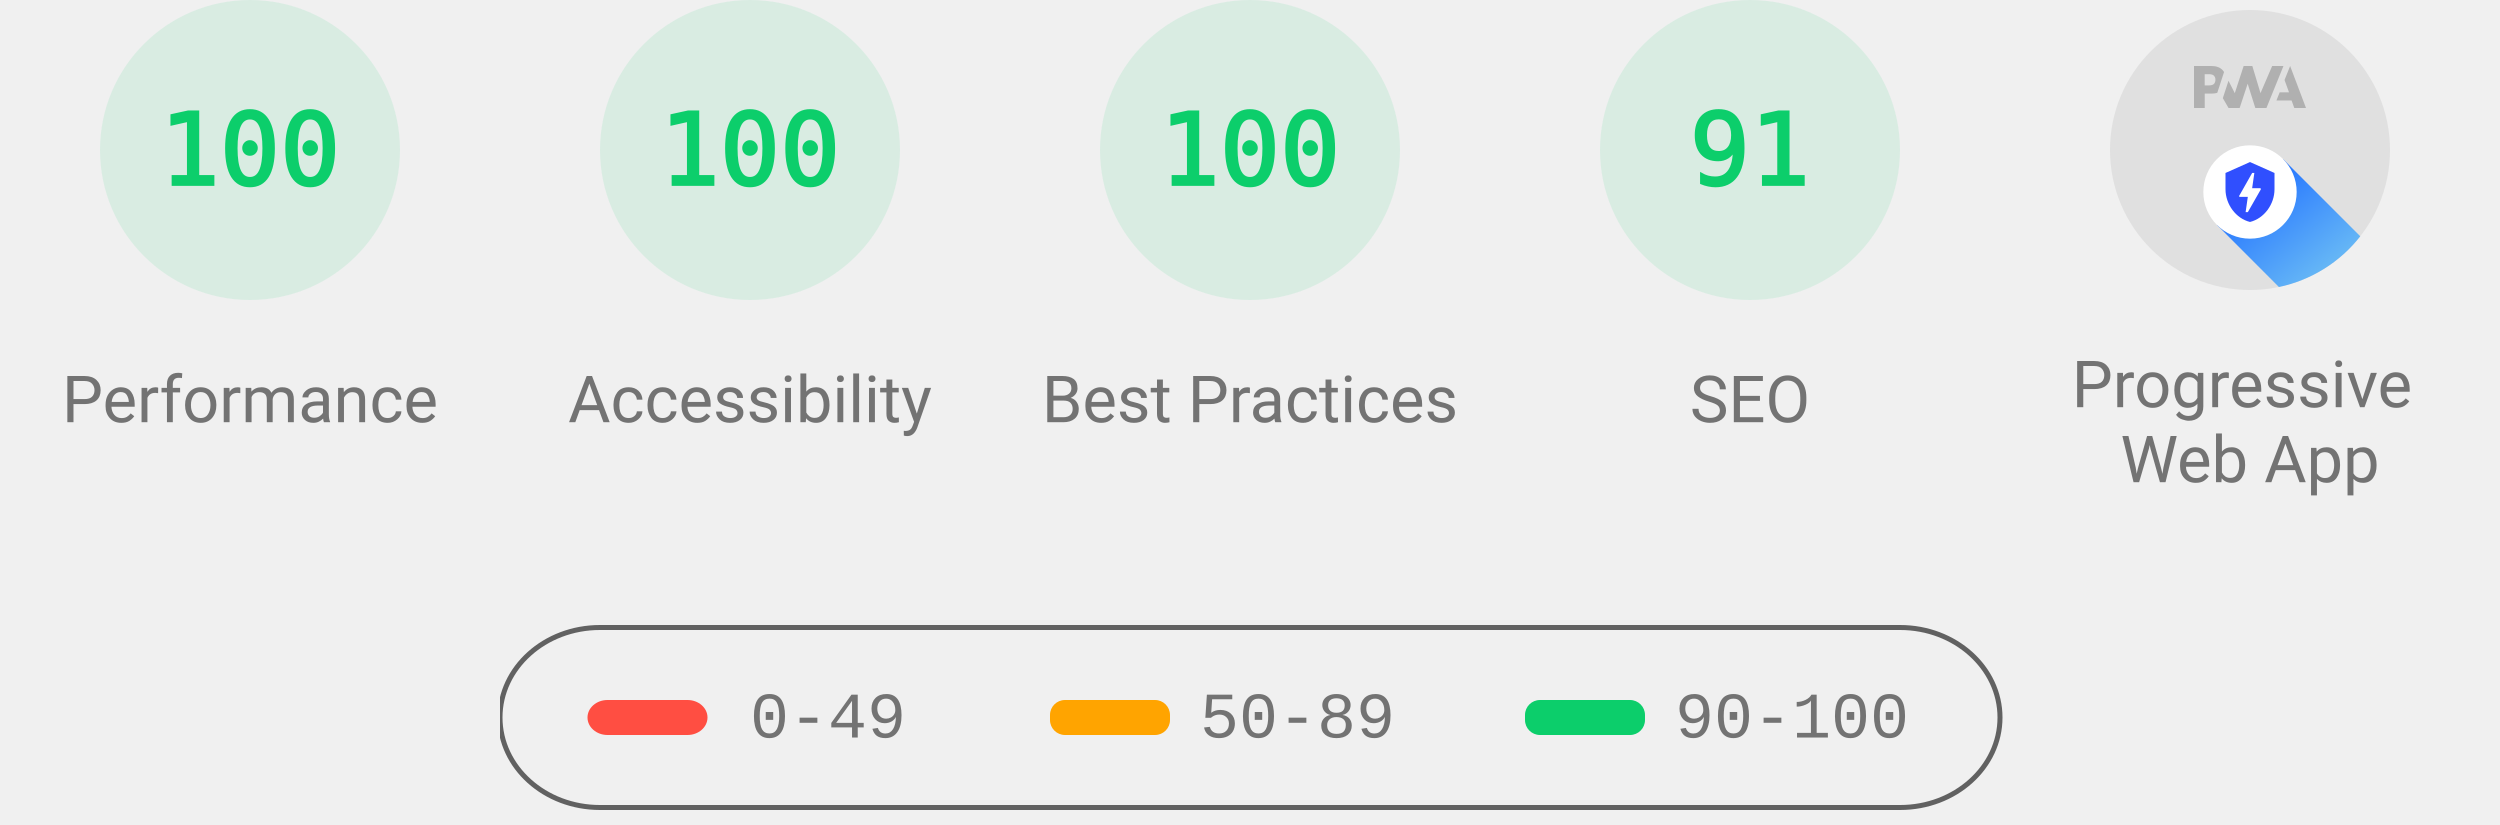
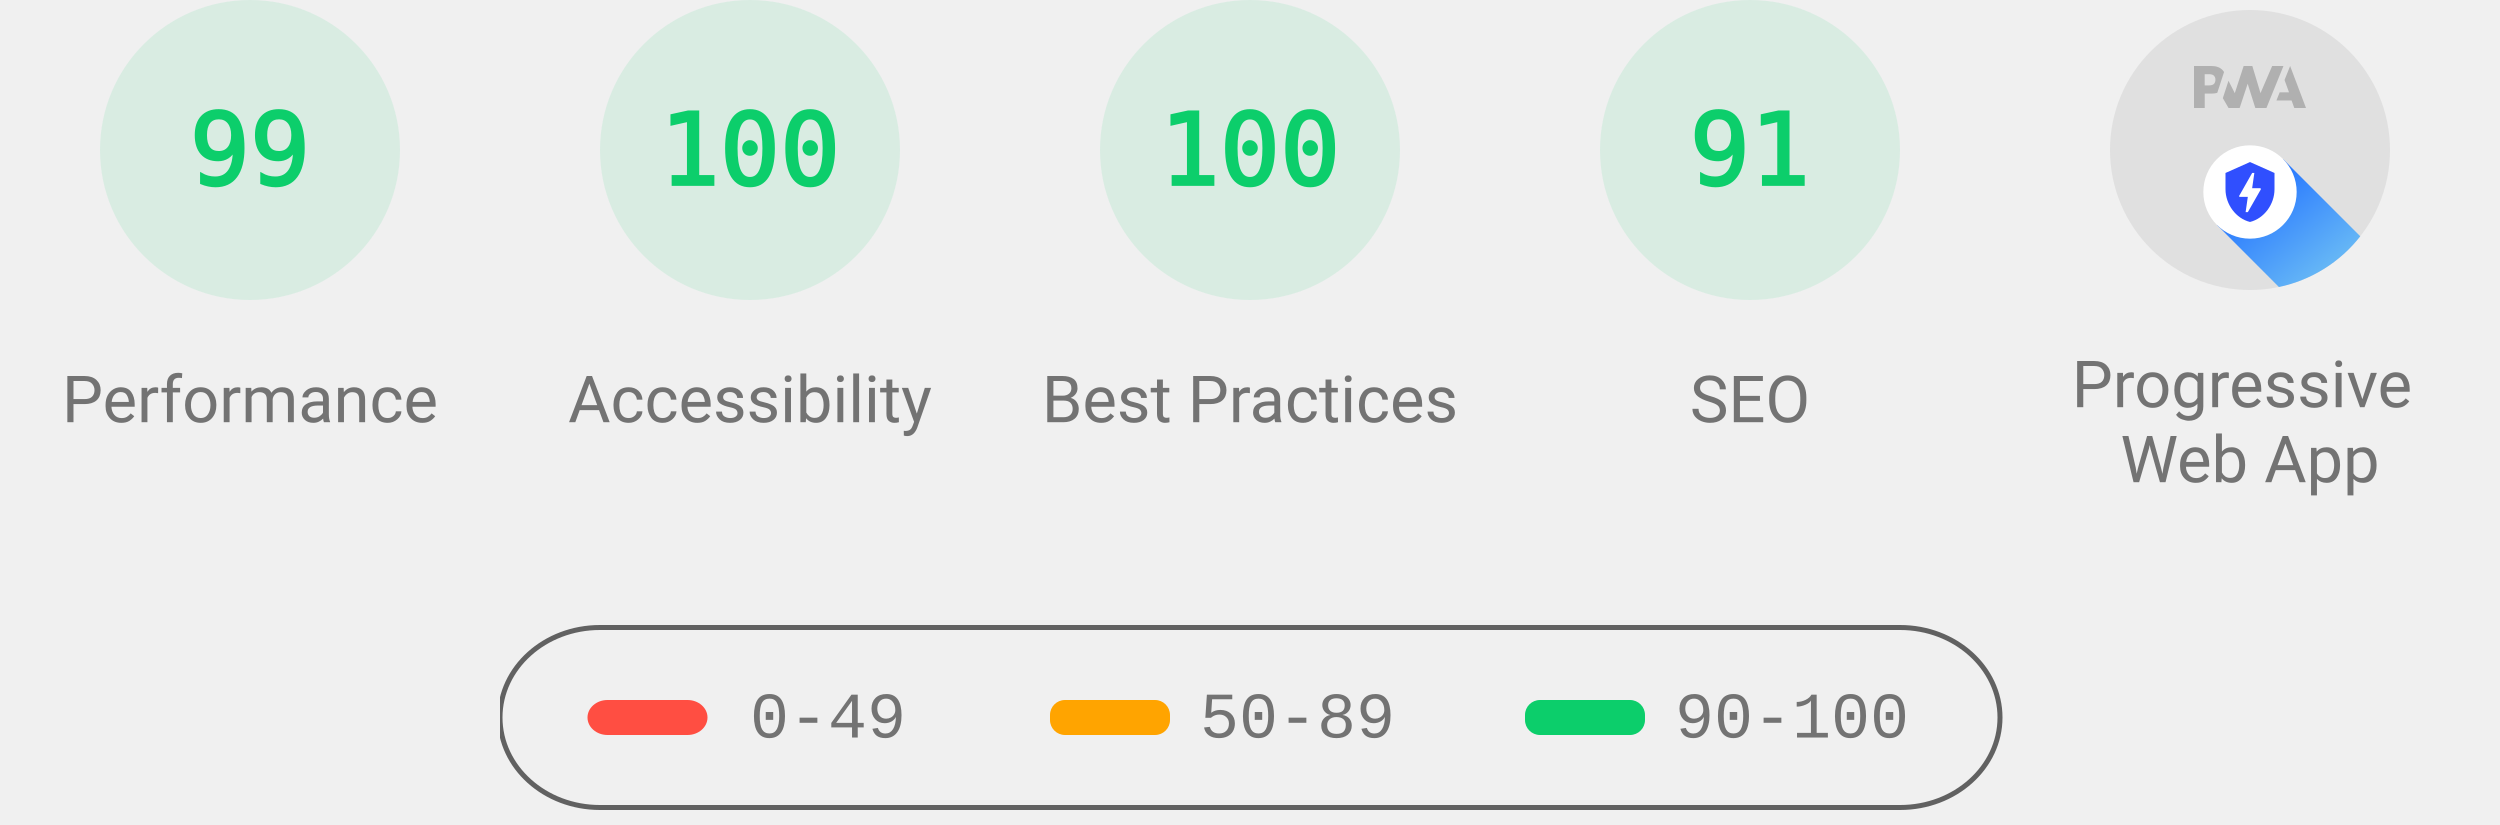
<svg xmlns="http://www.w3.org/2000/svg" class="theme--agnostic" fill="none" width="1000" height="330">
  <style>
			.gauge-base {
				opacity: 0.1
			}

			.gauge-arc {
				fill: none;
				animation-delay: 250ms;
				stroke-linecap: round;
				transform: rotate(-90deg);
				transform-origin: 100px 60px;
				animation: load-gauge 1s ease forwards
			}

			.guage-text {
				font-size: 40px;
				font-family: monospace;
				text-align: center
			}

			.guage-red {
				color: #ff4e42;
				fill: #ff4e42;
				stroke: #ff4e42
			}
			.guage-orange {
				color: #ffa400;
				fill: #ffa400;
				stroke: #ffa400
			}
			.guage-green {
				color: #0cce6b;
				fill: #0cce6b;
				stroke: #0cce6b
			}
			.theme--agnostic .guage-undefined {
				color: #5c5c5c;
				fill: #5c5c5c;
				stroke: #5c5c5c
			}
			.theme--light .guage-undefined {
				color: #1e1e1e;
				fill: #1e1e1e;
				stroke: #1e1e1e
			}
			.theme--dark .guage-undefined {
				color: #f5f5f5;
				fill: #f5f5f5;
				stroke: #f5f5f5
			}

			.guage-title {
				stroke: none;
				font-size: 26px;
				line-height: 26px;
				font-family: Roboto, Halvetica, Arial, sans-serif
			}
			.metric.guage-title {
				font-family: 'Courier New', Courier, monospace
			}
			.theme--agnostic .guage-title {
				color: #737373;
				fill: #737373
			}
			.theme--light .guage-title {
				color: #212121;
				fill: #212121
			}
			.theme--dark .guage-title {
				color: #f5f5f5;
				fill: #f5f5f5
			}

			@keyframes load-gauge {
				from {
					stroke-dasharray: 0 352.858
				}
			}
			.lh-gauge--pwa__disc {
				fill: #e0e0e0
			}
			.lh-gauge--pwa__logo {
				position: relative;
				fill: #b0b0b0
			}
			.lh-gauge--pwa__invisible {
				display: none
			}
			.lh-gauge--pwa__visible {
				display: inline
			}
			.guage-invisible {
				display: none
			}
			.lh-gauge--pwa__logo--primary-color {
				fill: #304ffe
			}
			.theme--agnostic .lh-gauge--pwa__logo--secondary-color {
				fill: #787878
			}
			.theme--light .lh-gauge--pwa__logo--secondary-color {
				fill: #3d3d3d
			}
			.theme--dark .lh-gauge--pwa__logo--secondary-color {
				fill: #d8b6b6
			}
			.theme--light #svg_2 {
				stroke: #00000022
			}
			.theme--agnostic #svg_2 {
				stroke: #616161
			}
			.theme--light #svg_2 {
				stroke: #00000022
			}
			.theme--dark #svg_2 {
				stroke: #f5f5f566
			}
		</style>
  <svg class="guage-div guage-perf guage-green" viewBox="0 0 200 200" width="200" height="200" x="0" y="0">
    <circle class="gauge-base" r="56" cx="100" cy="60" stroke-width="8" />
-     <circle class="gauge-arc guage-arc-1" r="56" cx="100" cy="60" stroke-width="8" style="stroke-dasharray: 351.858, 351.858;" />
-     <text class="guage-text" x="100px" y="60px" alignment-baseline="central" dominant-baseline="central" text-anchor="middle">100</text>
+     <circle class="gauge-arc guage-arc-1" r="56" cx="100" cy="60" stroke-width="8" style="stroke-dasharray: 348.339, 351.858;" />
+     <text class="guage-text" x="100px" y="60px" alignment-baseline="central" dominant-baseline="central" text-anchor="middle">99</text>
    <text class="guage-title" x="100px" y="160px" alignment-baseline="central" dominant-baseline="central" text-anchor="middle">Performance</text>
  </svg>,<svg class="guage-div guage-perf guage-green" viewBox="0 0 200 200" width="200" height="200" x="200" y="0">
    <circle class="gauge-base" r="56" cx="100" cy="60" stroke-width="8" />
    <circle class="gauge-arc guage-arc-1" r="56" cx="100" cy="60" stroke-width="8" style="stroke-dasharray: 351.858, 351.858;" />
    <text class="guage-text" x="100px" y="60px" alignment-baseline="central" dominant-baseline="central" text-anchor="middle">100</text>
    <text class="guage-title" x="100px" y="160px" alignment-baseline="central" dominant-baseline="central" text-anchor="middle">Accessibility</text>
  </svg>,<svg class="guage-div guage-perf guage-green" viewBox="0 0 200 200" width="200" height="200" x="400" y="0">
    <circle class="gauge-base" r="56" cx="100" cy="60" stroke-width="8" />
    <circle class="gauge-arc guage-arc-1" r="56" cx="100" cy="60" stroke-width="8" style="stroke-dasharray: 351.858, 351.858;" />
    <text class="guage-text" x="100px" y="60px" alignment-baseline="central" dominant-baseline="central" text-anchor="middle">100</text>
    <text class="guage-title" x="100px" y="160px" alignment-baseline="central" dominant-baseline="central" text-anchor="middle">Best Practices</text>
  </svg>,<svg class="guage-div guage-perf guage-green" viewBox="0 0 200 200" width="200" height="200" x="600" y="0">
    <circle class="gauge-base" r="56" cx="100" cy="60" stroke-width="8" />
    <circle class="gauge-arc guage-arc-1" r="56" cx="100" cy="60" stroke-width="8" style="stroke-dasharray: 320.191, 351.858;" />
    <text class="guage-text" x="100px" y="60px" alignment-baseline="central" dominant-baseline="central" text-anchor="middle">91</text>
    <text class="guage-title" x="100px" y="160px" alignment-baseline="central" dominant-baseline="central" text-anchor="middle">SEO</text>
  </svg>,<svg class="guage-div guage-pwa" viewBox="0 0 200 200" width="200" height="200" x="800" y="0">
    <svg viewBox="0 0 60 60" width="112" height="112" x="44" y="4">
      <defs>
        <linearGradient id="lh-gauge--pwa__check-circle__gradient-0" x1="50%" y1="0%" x2="50%" y2="100%">
          <stop stop-color="#00C852" offset="0%" />
          <stop stop-color="#009688" offset="100%" />
        </linearGradient>
        <linearGradient id="lh-gauge--pwa__installable__shadow-gradient-0" x1="76.056%" x2="24.111%" y1="82.995%" y2="24.735%">
          <stop stop-color="#A5D6A7" offset="0%" />
          <stop stop-color="#80CBC4" offset="100%" />
        </linearGradient>
        <linearGradient id="lh-gauge--pwa__fast-reliable__shadow-gradient-0" x1="76.056%" y1="82.995%" x2="25.678%" y2="26.493%">
          <stop stop-color="#64B5F6" offset="0%" />
          <stop stop-color="#2979FF" offset="100%" />
        </linearGradient>
        <g id="lh-gauge--pwa__fast-reliable-badge-0">
          <circle fill="#FFFFFF" cx="10" cy="10" r="10" />
          <path fill="#304FFE" d="M10 3.58l5.25 2.34v3.5c0 3.23-2.24 6.26-5.25 7-3.01-.74-5.25-3.77-5.25-7v-3.5L10 3.58zm-.47 10.74l2.76-4.83.03-.07c.04-.08 0-.24-.22-.24h-1.64l.47-3.26h-.47l-2.7 4.77c-.02.01.05-.1-.04.05-.09.16-.1.31.18.31h1.63l-.47 3.27h.47z" />
        </g>
        <g id="lh-gauge--pwa__installable-badge-0">
          <circle fill="#FFFFFF" cx="10" cy="10" r="10" />
          <path fill="#009688" d="M10 4.167A5.835 5.835 0 0 0 4.167 10 5.835 5.835 0 0 0 10 15.833 5.835 5.835 0 0 0 15.833 10 5.835 5.835 0 0 0 10 4.167zm2.917 6.416h-2.334v2.334H9.417v-2.334H7.083V9.417h2.334V7.083h1.166v2.334h2.334v1.166z" />
        </g>
      </defs>
      <g stroke="none" fill-rule="nonzero">
        <circle class="lh-gauge--pwa__disc" cx="30" cy="30" r="30" />
        <g class="lh-gauge--pwa__logo">
          <path d="M35.66 19.39l.7-1.75h2L37.4 15 38.6 12l3.4 9h-2.51l-.58-1.61z" />
          <path d="M33.52 21l3.65-9h-2.42l-2.5 5.82L30.5 12h-1.86l-1.9 5.82-1.35-2.65-1.21 3.72L25.4 21h2.38l1.72-5.2 1.64 5.2z" />
          <path fill-rule="nonzero" d="M20.3 17.91h1.48c.45 0 .85-.05 1.2-.15l.39-1.18 1.07-3.3a2.64 2.64 0 0 0-.28-.37c-.55-.6-1.36-.91-2.42-.91H18v9h2.3V17.9zm1.96-3.84c.22.22.33.5.33.87 0 .36-.1.65-.29.87-.2.23-.59.35-1.15.35h-.86v-2.41h.87c.52 0 .89.1 1.1.32z" />
        </g>
        <rect class="lh-gauge--pwa__component lh-gauge--pwa__na-line lh-gauge--pwa__invisible" fill="#FFFFFF" x="20" y="32" width="20" height="4" rx="2" />
        <g class="lh-gauge--pwa__component lh-gauge--pwa__fast-reliable-badge lh-gauge--pwa__visible" transform="translate(20, 29)">
          <path fill="url(#lh-gauge--pwa__fast-reliable__shadow-gradient-0)" d="M33.63 19.49A30 30 0 0 1 16.2 30.36L3 17.14 17.14 3l16.49 16.49z" />
          <use href="#lh-gauge--pwa__fast-reliable-badge-0" />
        </g>
        <g class="lh-gauge--pwa__component lh-gauge--pwa__installable-badge lh-gauge--pwa__invisible" transform="translate(20, 29)">
          <path fill="url(#lh-gauge--pwa__installable__shadow-gradient-0)" d="M33.629 19.487c-4.272 5.453-10.391 9.39-17.415 10.869L3 17.142 17.142 3 33.63 19.487z" />
          <use href="#lh-gauge--pwa__installable-badge-0" />
        </g>
        <g class="lh-gauge--pwa__component lh-gauge--pwa__fast-reliable-installable-badges lh-gauge--pwa__invisible">
          <g transform="translate(8, 29)">
            <path fill="url(#lh-gauge--pwa__fast-reliable__shadow-gradient-0)" d="M16.321 30.463L3 17.143 17.142 3l22.365 22.365A29.864 29.864 0 0 1 22 31c-1.942 0-3.84-.184-5.679-.537z" />
            <use href="#lh-gauge--pwa__fast-reliable-badge-0" />
          </g>
          <g transform="translate(32, 29)">
            <path fill="url(#lh-gauge--pwa__installable__shadow-gradient-0)" d="M25.982 11.84a30.107 30.107 0 0 1-13.08 15.203L3 17.143 17.142 3l8.84 8.84z" />
            <use href="#lh-gauge--pwa__installable-badge-0" />
          </g>
        </g>
        <g class="lh-gauge--pwa__component lh-gauge--pwa__check-circle lh-gauge--pwa__invisible" transform="translate(18, 28)">
          <circle fill="#FFFFFF" cx="12" cy="12" r="12" />
          <path fill="url(#lh-gauge--pwa__check-circle__gradient-0)" d="M12 2a10 10 0 1 0 0 20 10 10 0 0 0 0-20zm-2 15l-5-5 1.41-1.41L10 14.17l7.59-7.59L19 8l-9 9z" />
        </g>
      </g>
    </svg>
    <text class="guage-title" y="160px" alignment-baseline="central" dominant-baseline="central" text-anchor="middle">
      <tspan x="100px" dy="-6px">Progressive</tspan>
      <tspan x="100px" dy="30px">Web App</tspan>
    </text>
  </svg>
  <svg width="604" height="76" x="200" y="250">
    <g>
      <rect fill="none" id="canvas_background" height="80" width="604" y="-1" x="-1" />
      <g display="none" overflow="visible" y="0" x="0" height="100%" width="100%" id="canvasGrid">
        <rect fill="url(#gridpattern)" stroke-width="0" y="0" x="0" height="100%" width="100%" />
      </g>
    </g>
    <g>
      <rect fill-opacity="0" stroke-width="2" rx="40" id="svg_2" height="72" width="600" y="1" x="0" fill="#000000" />
      <rect stroke="#000" rx="8" id="svg_3" height="14" width="48" y="30" x="35" stroke-opacity="null" stroke-width="0" fill="#ff4e42" />
      <rect stroke="#000" rx="6" id="svg_4" height="14" width="48" y="30" x="220" stroke-opacity="null" stroke-width="0" fill="#ffa400" />
      <rect stroke="#000" rx="6" id="svg_5" height="14" width="48" y="30" x="410" stroke-opacity="null" stroke-width="0" fill="#0cce6b" />
      <text class="metric guage-title" xml:space="preserve" text-anchor="start" font-size="26" id="svg_6" y="45" x="100" stroke-opacity="null" stroke-width="0" stroke="#000">0-49</text>
      <text class="metric guage-title" xml:space="preserve" text-anchor="start" font-size="26" id="svg_7" y="45" x="280" stroke-opacity="null" stroke-width="0" stroke="#000">50-89</text>
      <text class="metric guage-title" xml:space="preserve" text-anchor="start" font-size="26" id="svg_8" y="45" x="470" stroke-opacity="null" stroke-width="0" stroke="#000">90-100</text>
    </g>
  </svg>
</svg>
